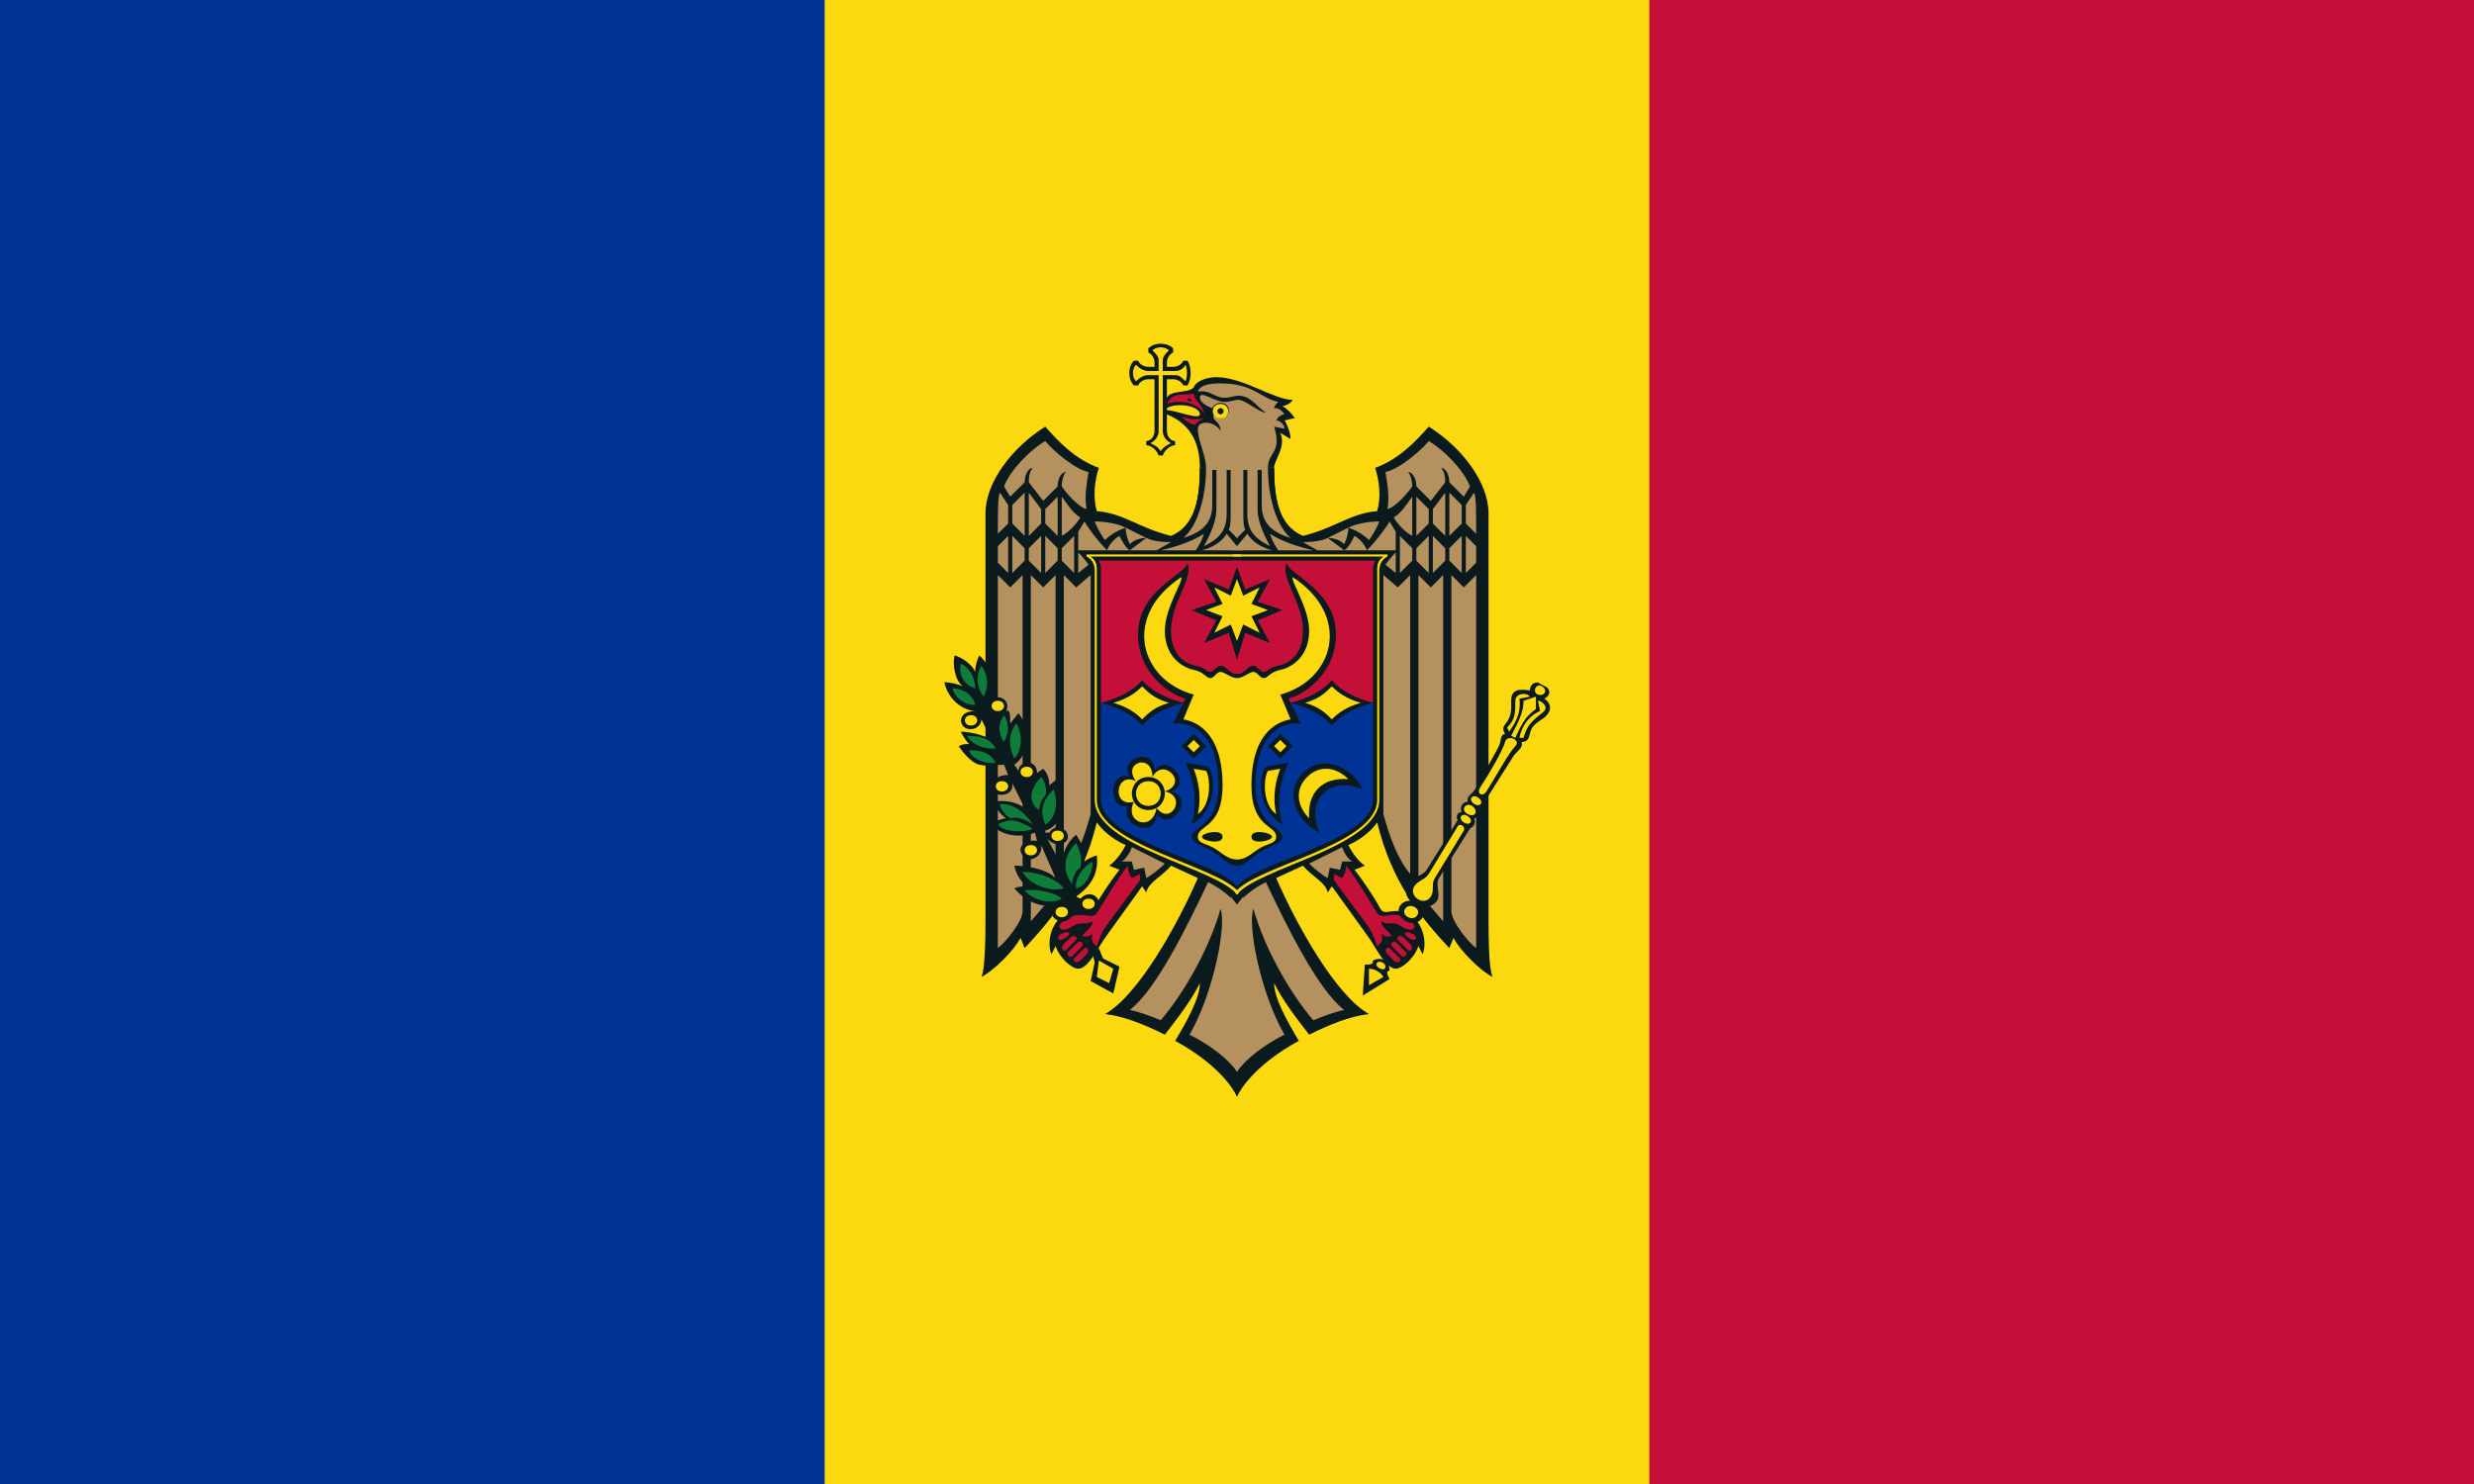
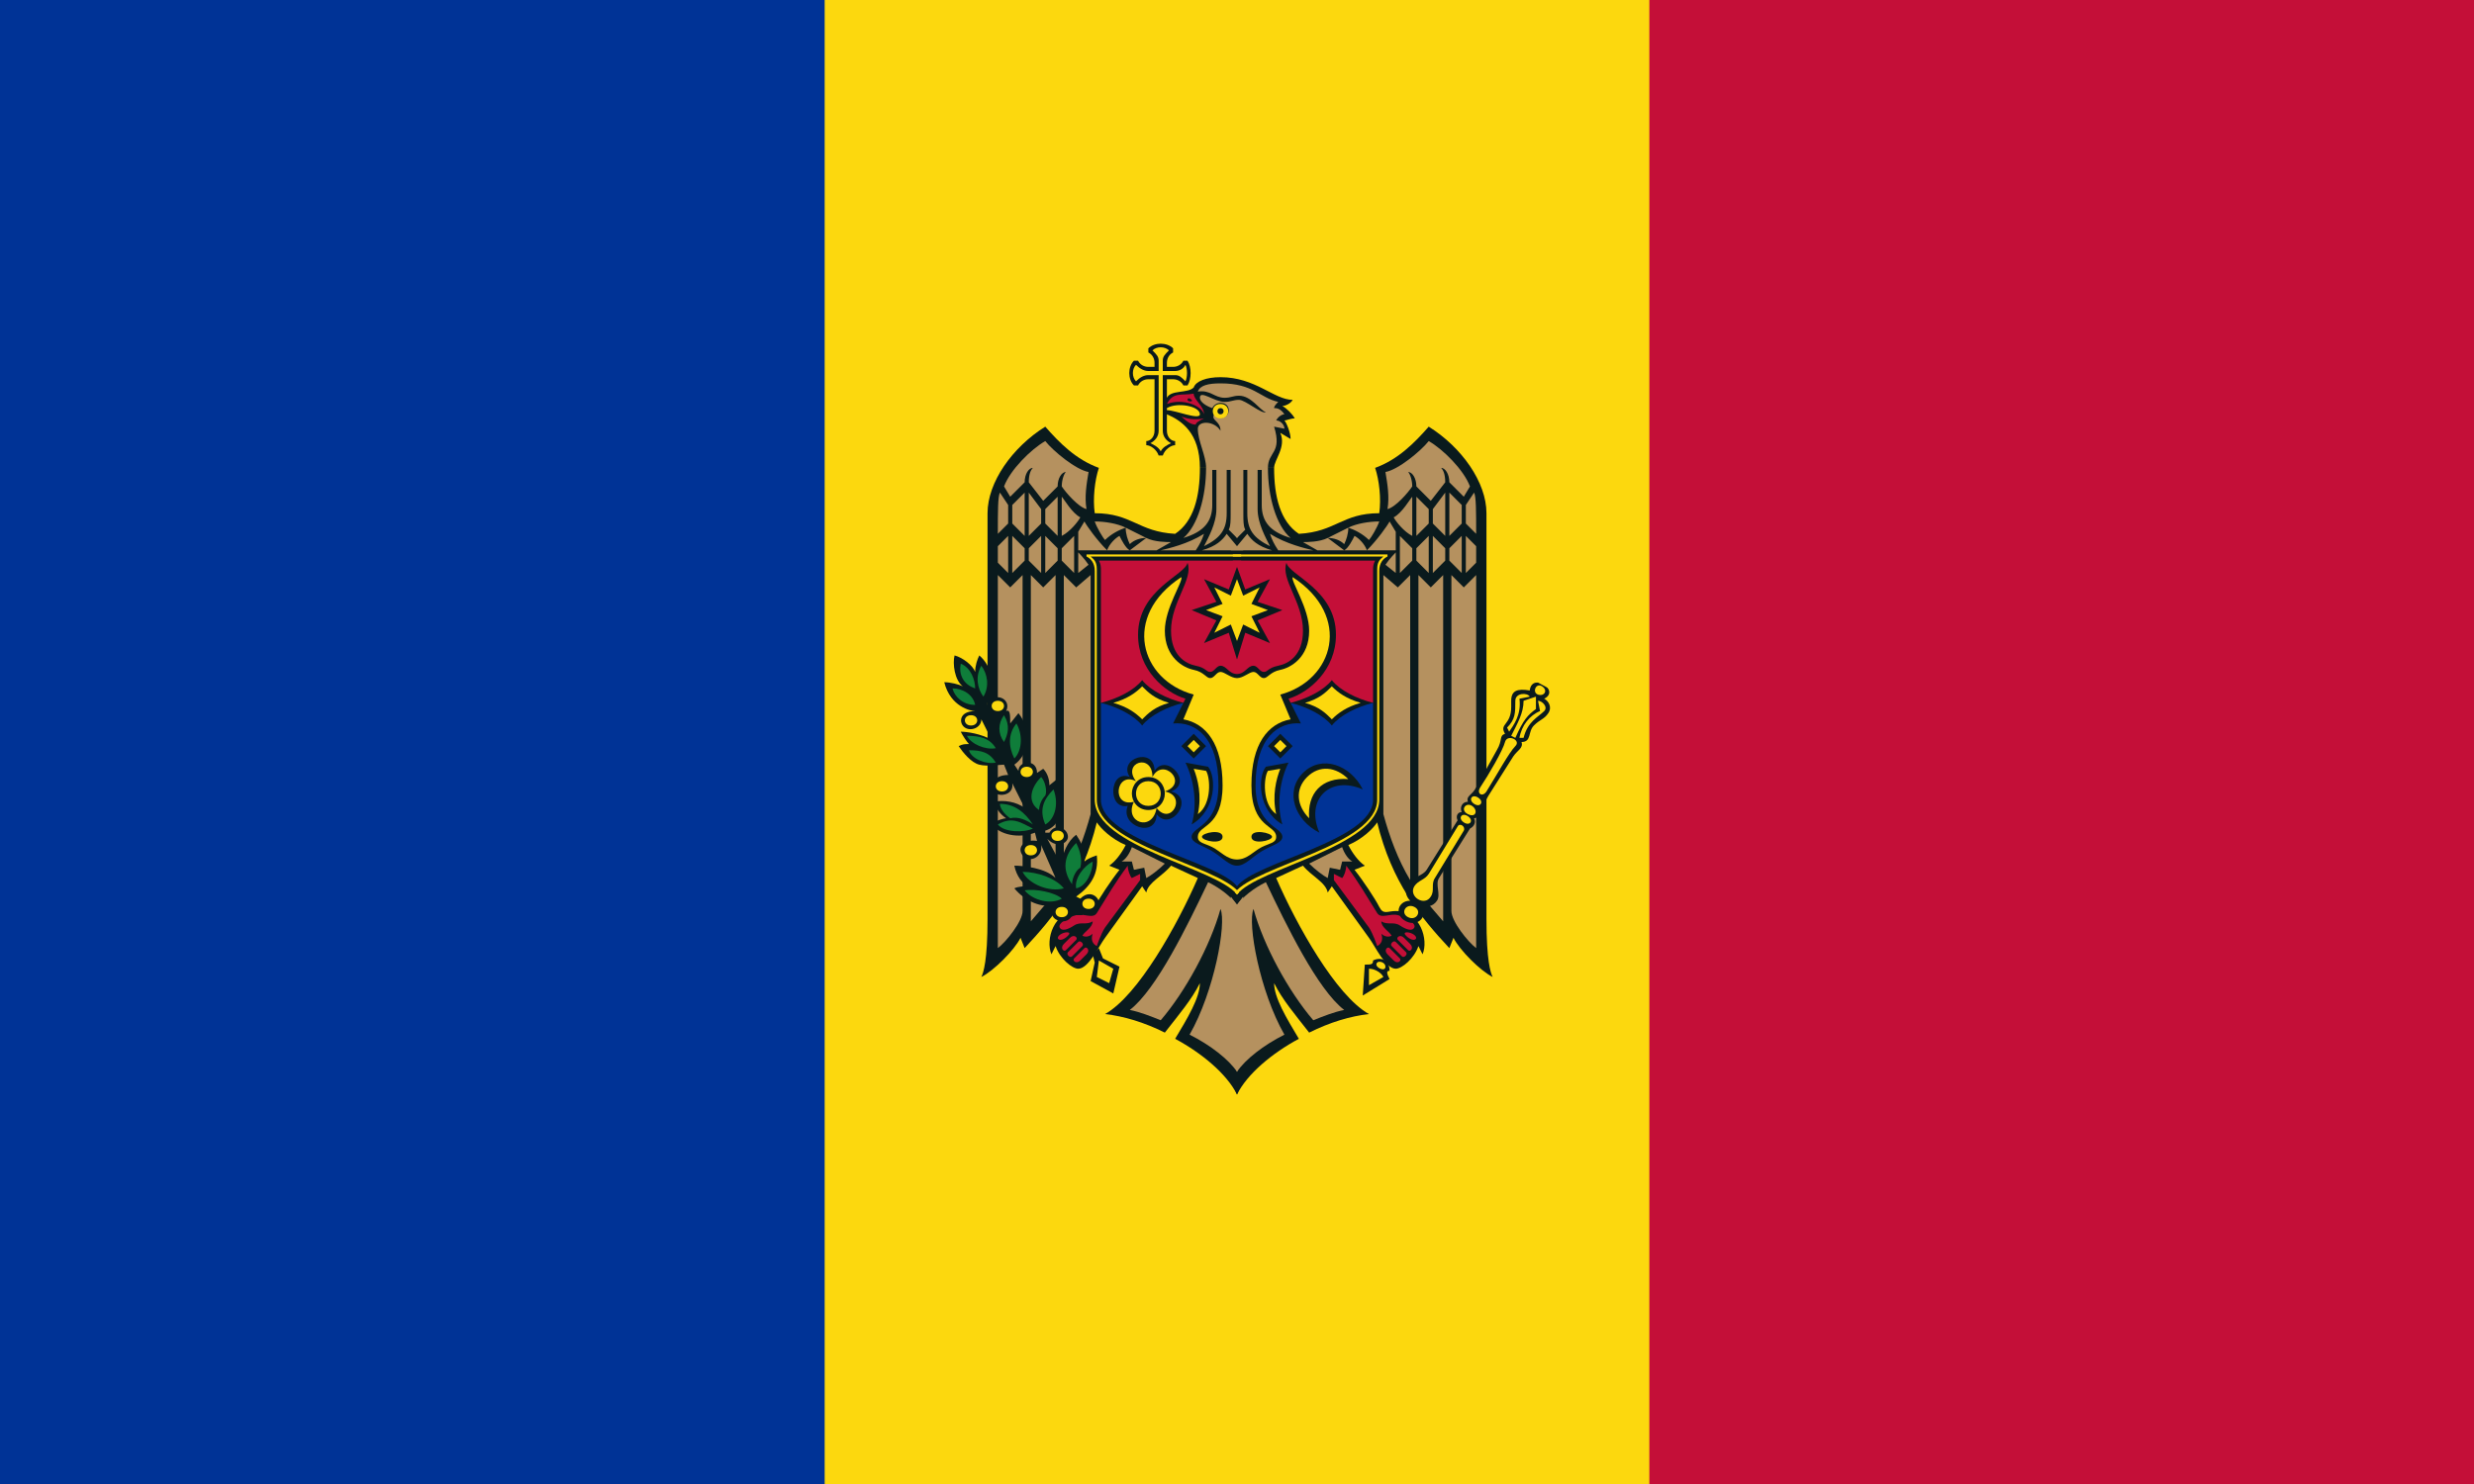
<svg xmlns="http://www.w3.org/2000/svg" xmlns:xlink="http://www.w3.org/1999/xlink" width="1200" height="720" fill="#fcd80e">
  <path fill="#c40f38" d="M0 0h1200v720H0Z" />
  <path d="M0 0h800v720H0Z" />
  <path fill="#003396" d="M0 0h400v720H0Z" />
-   <path id="a" fill="#0a1a1d" d="M618 227h-36c0 14-2 28-14 33-16-4-23-11-36-12-2-7-1-15 1-21-11-4-19-12-26-20-16 10-29 27-29 42v197c0 20-1 26-2 28 6-3 16-13 19-19l2 5c14-15 28-32 35-61 2 3 7 8 14 11-2 4-5 8-8 10l5 2c-4 5-10 14-12 18s-4 2-8 2c-12 0-16 14-13 21l2-4c2 6 8 11 11 11 5 0 10-11 13-15l18-25 2 3c1-5 8-8 12-13l13 6c-10 23-29 57-45 66 9 1 19 5 29 10 7-9 13-17 17-25 0 7-6 18-12 28 13 7 25 17 30 27l3-8-3-7V269l32-6c-12-8-14-22-14-36Z" />
+   <path id="a" fill="#0a1a1d" d="m600 531 3-7V227h-21c0 14-3 26-12 32-18-1-21-10-39-10-1-7 0-16 2-22-11-4-19-12-26-20-16 10-28 27-28 42v197c0 20-2 26-3 28 6-3 16-13 19-19l2 5c14-15 28-32 35-61 2 3 7 8 14 11-2 4-5 8-8 10l5 2c-4 5-10 14-12 18s-4 2-8 2c-12 0-16 14-13 21l2-4c2 6 8 11 11 11 5 0 10-11 13-15l18-25 2 3c1-5 8-8 12-13l13 6c-10 23-29 57-45 66 9 1 19 4 29 9 7-9 13-16 17-24 0 7-6 17-12 27 13 7 25 17 30 27Z" />
  <use xlink:href="#a" transform="matrix(-1 0 0 1 1200 0)" />
-   <path fill="#0a1a1d" d="M582 227h36c0-4 6-10 3-17l5 3c0-3-2-8-3-9 1 0 3-1 5-1-1-2-4-5-6-6 1 0 4-1 5-3-9 0-24-11-37-11-5 0-10 2-11 5-3 3-11 1-13 5v-9h3c2 0 4 1 5 3h2c2-3 2-9 0-12h-2c-1 2-3 3-5 3h-3v-2c0-2 1-4 3-5v-2c-3-3-9-3-12 0v2c2 1 3 3 3 5v2h-3c-2 0-4-1-5-3h-2c-3 3-3 9 0 12h2c1-2 3-3 5-3h3v25c0 3-2 5-4 5v2c2 0 5 2 6 5h2c1-3 4-5 6-5v-2c-2 0-4-2-4-5v-8c7 3 16 9 16 26Zm0-26c0 3-12-2-16-2v-1c5-3 16-1 16 3Z" />
+   <path fill="#0a1a1d" d="M582 227h36c0-4 6-10 3-17l5 3c0-3-2-8-3-9 1 0 3-1 5-1-1-2-4-5-6-6 1 0 4-1 5-3-9 0-18-11-35-11-7 0-12 2-13 5-3 3-11 1-13 5v-9h3c2 0 4 1 5 3h2c2-3 2-9 0-12h-2c-1 2-3 3-5 3h-3v-2c0-2 1-4 3-5v-2c-3-3-9-3-12 0v2c2 1 3 3 3 5v2h-3c-2 0-4-1-5-3h-2c-3 3-3 9 0 12h2c1-2 3-3 5-3h3v25c0 3-2 5-4 5v2c2 0 5 2 6 5h2c1-3 4-5 6-5v-2c-2 0-4-2-4-5v-8c7 3 16 9 16 26Zm0-26c0 3-12-2-16-2v-1c5-3 16-1 16 3Z" />
  <g id="b">
-     <path fill="#b5915f" d="m600 520 3-10v-75l-3 4c-3-4-8-8-14-11-10 21-25 52-38 62 5 1 10 3 15 5 12-14 24-36 29-54 3 7-3 40-15 61 10 5 19 12 23 18Zm-116-60c4-3 12-13 12-18V279l-6 6-6-6Zm72-34c2-1 6-4 9-7l-16-8c-1 3-3 6-5 7h5l1 4 5-1Zm-56 21 12-14V279l-6 6-6-6Zm16-23c6-7 10-18 13-29V279l-7 6-6-6Zm-27-146v-18l-5 5v8Zm2 0 6-6v-6l-6-6Zm14 0v-18l-6 6v6Zm-21-19 5-5v-9l-4-6c-1 2-1 9-1 20Zm23 19 6-6v-6l-6-6Zm-10-18v-21l-6 6v9Zm24 18v-18l-6 6v6Zm2 0 5-4c-2-3-5-6-5-6Zm-24-18 6-6v-7l-6-8Zm14 0v-19l-6 6v7Zm2 0c4-2 8-7 9-9-4-2-8-9-9-10Zm8 7h14c-5-5-10-12-11-14l-3 5Zm4-20c-1-6 0-12 1-18-6-1-17-10-21-15-7 4-17 14-20 22l3 5 7-7c0-4 2-7 4-7-1 1-2 3-2 7l7 9 7-7c0-4 2-7 4-7-1 1-2 4-2 7 2 3 8 10 12 11Zm10 20h11c-2-1-4-5-5-7-2 1-5 4-6 7Zm-1-5c3-3 7-5 10-6-4-2-10-3-15-3 1 3 4 8 5 9Zm12 2c2-2 5-3 8-3l-10-5c0 3 1 6 2 8Zm0 3h13l7-4c-2 0-8 0-12-2Zm15 0h17c2-3 3-5 4-8-8 5-17 7-21 8Zm20 0h20v-2h-3l-5-6c-2 3-5 6-12 8Zm1-2c8-4 11-8 11-16v-21h2v22c0 2 0 5-1 7l4 4 3-4v-40l-18 10c0 14-4 28-11 34 10-3 14-8 14-16v-17h2v19c0 7-4 14-6 18Z" />
+     <path fill="#b5915f" d="m600 520 3-10v-75l-3 4c-3-4-8-8-14-11-10 21-25 52-38 62 5 1 10 3 15 5 12-14 24-36 29-54 3 7-3 40-15 61 10 5 19 12 23 18Zm-116-60c4-3 12-13 12-18V279l-6 6-6-6Zm72-34c2-1 6-4 9-7l-16-8c-1 3-3 6-5 7h5l1 4 5-1Zm-56 21 12-14V279l-6 6-6-6Zm16-20V279l6 6 7-6v116c-3 11-7 22-13 32Zm-27-149v-18l-5 5v8Zm2 0 6-6v-6l-6-6Zm14 0v-18l-6 6v6Zm-21-19 5-5v-9l-4-6c-1 2-1 9-1 20Zm23 19 6-6v-6l-6-6Zm-10-18v-21l-6 6v9Zm24 18v-18l-6 6v6Zm2 0 5-4c-2-3-5-6-5-6Zm-24-18 6-6v-7l-6-8Zm14 0v-19l-6 6v7Zm2 0c4-2 8-7 9-9-4-2-8-9-9-10Zm8 7h14c-5-5-10-12-11-14l-3 5Zm4-20c-1-6 0-12 1-18-6-1-17-10-21-15-7 4-17 14-20 22l3 5 7-7c0-4 2-7 4-7-1 1-2 3-2 7l7 9 7-7c0-4 2-7 4-7-1 1-2 4-2 7 2 3 8 10 12 11Zm10 20h11c-2-1-4-5-5-7-2 1-5 4-6 7Zm-1-5c3-3 7-5 10-6-4-2-10-3-15-3 1 3 4 8 5 9Zm12 2c2-2 5-3 8-3l-10-5c0 3 1 6 2 8Zm0 3h13l7-4c-2 0-8 0-12-2Zm15 0h17c2-3 3-5 4-8-8 5-17 7-21 8Zm20 0h20v-2h-3l-5-6c-2 3-5 6-12 8Zm1-2c8-4 11-8 11-16v-21h2v22c0 2 0 5-1 7l4 4 3-4v-40l-18 10c0 14-4 28-11 34 10-3 14-8 14-16v-17h2v19c0 7-4 14-6 18Z" />
    <path fill="#c40f38" d="m517 461 5-5c1-1-1-3-3-1l-3 3c-2 2 0 4 1 3Zm-2-8c-4 2-1 5 3 1 2-2-1-2-3-1Zm17 6s2-6 4-9l17-23v-3l-4 2c-1-1-2-4-2-6-6 8-10 15-15 23-2 3-6 0-10 1s-9 4-8 6 4 1 7-1 6 0 9-2c0 3-4 5-5 7 2 1 4 0 5-1-1 3 0 5 2 6Zm-12 5 5-5c1-1-1-3-2-2l-5 5c-1 1 1 3 2 2Zm4 2 3-3c2-2 0-4-1-3l-5 5c-1 1 1 3 3 1Zm10-125c8-2 16-6 20-11 4 5 12 9 20 11l1-2c-10-3-23-14-23-31 0-22 23-29 24-35 3 8-8 19-8 33 0 12 7 16 12 17s5 3 7 3 3-3 5-3c3 0 4 4 8 4l2-1v-6h-2l-4-13-12 5 6-11-12-5 12-4-6-11 12 5 4-11 2 1v-4h-69c1 2 1 3 1 5Z" />
    <path d="M593 406c0 4-10 2-10 0s10-4 10 0Zm-1-80c-2 0-3 3-5 3s-3-3-8-4-14-6-14-19c0-11 9-24 8-26-29 19-20 50 6 57l-5 12c11 2 19 12 19 32 0 21-12 19-12 25 0 3 3 3 7 5s7 6 12 6v-88c-3 0-6-3-8-3Zm5-37-8-4 4 8-8 3 8 3-4 8 8-4 3 8v-30Zm-43 60c3-3 6-6 13-8-7-2-10-5-13-8-3 3-7 6-14 8 7 2 11 5 14 8Zm25 16 3-3-3-3-3 3Zm2 30c7-5 6-18 4-21l-6-1c2 5 4 13 2 22Zm19 39 1-1c-10-13-69-23-69-45V276c0-4-2-5-3-6h73v-1h-75v1c2 1 4 3 4 7v111c0 23 59 33 69 46Z" />
  </g>
  <use xlink:href="#b" transform="matrix(-1 0 0 1 1200 0)" />
  <path fill="#b5915f" d="M585 227h30c0-8 7-7 3-20l5 1c0-2-2-4-4-4 1-2 3-3 4-3-2-3-4-3-5-3 0-1 1-2 2-3-9-2-12-9-28-9-6 0-10 1-11 4 6-1 8 3 13 3 3 0 4-1 7-1 6 0 10 7 13 8-2 1-10-6-13-6s-4 1-7 1c-5 0-12-6-12-2 0 2 3 4 6 5 2-4 8-3 8 1s-5 5-7 2c-2 3 3 3 3 8-3-5-11-5-11-1 0 6 4 13 4 19Z" />
  <path fill="#c40f38" d="M580 206c0-1 2-2 4-3-5 1-9 0-11-1 3 3 5 4 7 4Zm4-5c0-4-5-7-5-10-6 1-10-1-13 5 8-3 17 1 18 5Zm-6-7c1 1-2 1-2 0s1-1 2 0Z" />
  <path fill="#0a1a1d" d="m540 482 3-13-8-4-2-5-3 3 1 4-2 9Zm-28-36c3 2 7 1 8-2h5c0-2 4 1 7-2 4-4-2-12-8-6l-2-1c7-5 11-11 10-20-3 1-5 2-6 3 1-5-2-10-4-13-4 3-7 9-7 15l-7-13c5 5 10 2 10-1 0-4-6-7-9-2h-2v-1c10-3 9-17 7-26l-5 4c0-3-1-6-3-8l-3 2c0-7-9-6-9-1l-2-3c7-5 9-16 2-25l-4 5c0-4 0-7-2-6 3-6-6-10-9-3v-1c5-7 2-18-4-23-1 2-2 5-2 8-1-3-6-7-10-8-1 4 0 12 4 15-2-1-6-2-9-2 3 12 13 14 15 14-8 0-8 6-5 8s8 0 8-4l5 10c-5-3-12-4-15-4 1 2 3 5 4 6-2 0-3 0-5 1 2 3 6 8 10 9s10 0 12 0l2 5c-7 0-9 5-7 8s10 2 9-4l6 12c-4-3-10-4-15-3 1 3 3 6 6 8-1 0-5 1-7 3 4 5 13 7 21 4l1 4c-6-1-10 3-7 7s10 1 9-5l7 16c-5-5-16-6-20-6 1 5 4 9 7 10-2 0-5 0-7 1 5 6 13 10 21 8-3 1-4 5-1 7Zm149 37 13-8c-1-2-2-4 0-4 0-5-4-7-8-5 0 2-1 2-4 2Zm21-36c6 3 11-3 7-7 3 0 6 0 8-3s-1-8 1-11l15-24c2-1 3-3 2-5 2 0 4-3 2-5 3 1 3-3 5-6l12-19c2-3 5-4 4-7 5 0 3-5 6-8s5-3 7-6 0-6-2-7c8-4-6-13-7-4-6-1-9 0-9 5v3c0 9-6 8-3 13-3 1-1 3-4 8l-10 18c-2 4-5 4-4 7-3 0-4 3-3 5-2 0-3 2-2 4l-15 24c-2 3-6 3-9 7-2 3-1 6 1 8-6 0-8 7-2 10Z" />
  <path d="m664 478 7-4c-1-2-4-4-7-4Zm8-9c0-2-3-3-4-2-2 2 4 5 4 2Zm11-24c4 2 7-3 3-5s-7 3-3 5Zm11-10c2-3 0-6 2-9l14-23c1-2-2-4-3-2l-14 23c-2 3-5 3-7 6-3 5 5 10 8 5Zm16-36c3 2 5-1 2-3s-5 1-2 3Zm2-4c4 2 5-2 2-4s-6 2-2 4Zm3-5c3 2 5-1 2-3s-5 1-2 3Zm6-6c5-8 11-19 14-22s-4-6-5-2-8 16-12 22c-2 3 1 5 3 2Zm14-26c4-9 6-11 10-14v-6l-6 2c0 6-3 11-6 17Zm-3-3c2-3 6-8 5-16l5-1c-1-2-7-2-7 2 0 6 0 9-4 13Zm5 3h2c2-8 7-10 10-13 2-2-1-5-3-5l1 5c-5 2-9 7-10 13Zm9-21c3 1 5-2 2-4s-5 3-2 4Zm9-1-1-14-12 7Zm-3-4-5-3 5-3Zm-191 60c7 9 15-6 4-8 12-4-1-17-6-7 0-12-15-7-8 2-10-5-12 13-1 10-5 10 9 15 11 3Zm74 5c-1-12 6-20 19-19-6-6-14-7-20-1s-5 14 1 20Zm-72-178c1-2 3-3 5-4-2-1-4-3-4-6v-27h6c2 0 3 1 5 3 1-2 1-6 0-8-1 2-3 3-5 3h-6v-5c0-2 1-3 3-5-2-2-6-2-8 0 2 2 3 3 3 5v5h-5c-2 0-4-1-6-3-2 2-2 6 0 8 2-2 4-3 6-3h5v27c0 3-2 5-4 6 2 1 4 2 5 4Zm-6 174c-5 0-8-4-8-8s3-8 8-8 8 4 8 8-3 8-8 8Zm0-2c4 0 6-3 6-6s-2-6-6-6-6 3-6 6 2 6 6 6Zm35-188c-5 0-5-7 0-7s5 7 0 7Zm0-2c2 0 2-3 0-3s-2 3 0 3Zm-77 244c-4 0-4-5 0-5s4 5 0 5Zm-15-30c-4 0-4-5 0-5s4 5 0 5Zm28 26c-4 0-4-5 0-5s4 5 0 5Zm-42-57c-4 0-4-5 0-5s4 5 0 5Zm27 24c-4 0-4-5 0-5s4 5 0 5Zm-42-56c-4 0-4-5 0-5s4 5 0 5Zm27 25c-4 0-4-5 0-5s4 5 0 5Zm-14-32c-4 0-4-5 0-5s4 5 0 5Zm49 121-1 8 6 3 2-7Z" />
  <path fill="#003396" d="M561 395c0 12-18 6-14-4-10 2-9-18 1-14-6-9 12-15 12-3 6-9 19 6 8 10 12 3 0 20-7 11Zm17 5c3-10 1-22-3-30l11 2c4 5 4 21-8 28Zm22 30c9-12 66-22 66-42v-47c-8 2-16 6-20 11-4-5-12-9-20-11l5 10c-11-1-22 7-22 30 0 20 13 20 13 25 0 3-5 4-10 7s-8 7-12 7-7-4-12-7-10-4-10-7c0-5 13-5 13-25 0-23-11-31-22-30l5-10c-8 2-16 6-20 11-4-5-12-9-20-11v47c0 20 57 30 66 42Zm-21-62-6-6 6-6 6 6Zm43 32c-12-7-12-23-8-28l11-2c-4 8-6 20-3 30Zm18 4c-12-6-17-20-8-29s23-4 29 8c-16-7-28 5-21 21Zm-19-36-6-6 6-6 6 6Z" />
  <path fill="#0f7d3a" d="M496 423c3 6 13 10 20 8-4-5-13-8-20-8Zm1 9c5-1 15 1 18 4-5 3-14 1-18-4Zm33-14c-4 2-9 8-8 13 5-1 8-8 8-13Zm-8-9c2 4 3 8 2 12-2 1-4 5-4 8-5-7-4-14 2-20Zm-11-26c-5 5-7 10-4 17 4-2 7-9 4-17Zm-6-6c-5 5-7 12-1 16 0-2 1-5 3-7 1-2 0-7-2-9Zm-21 23c7-4 11-1 17 2-4 2-14 2-17-2Zm1-10c0 2 2 5 5 7 4-1 8 1 11 3-4-6-9-10-16-10Zm8-39c-4 5-4 11-1 17 4-4 4-12 1-17Zm-6-4c-3 4-3 9 0 13 2-4 3-8 0-13Zm-17 17c1 4 8 7 13 6-3-5-7-6-13-6Zm-1-7c2 4 9 7 14 6-3-5-8-6-14-6Zm7-34c-3 5-2 11 1 15 3-5 2-11-1-15Zm-14 11c5 0 10 3 11 8-6 0-10-4-11-8Zm4-12c-1 5 1 10 7 12 0-4-2-10-7-12Z" />
</svg>
